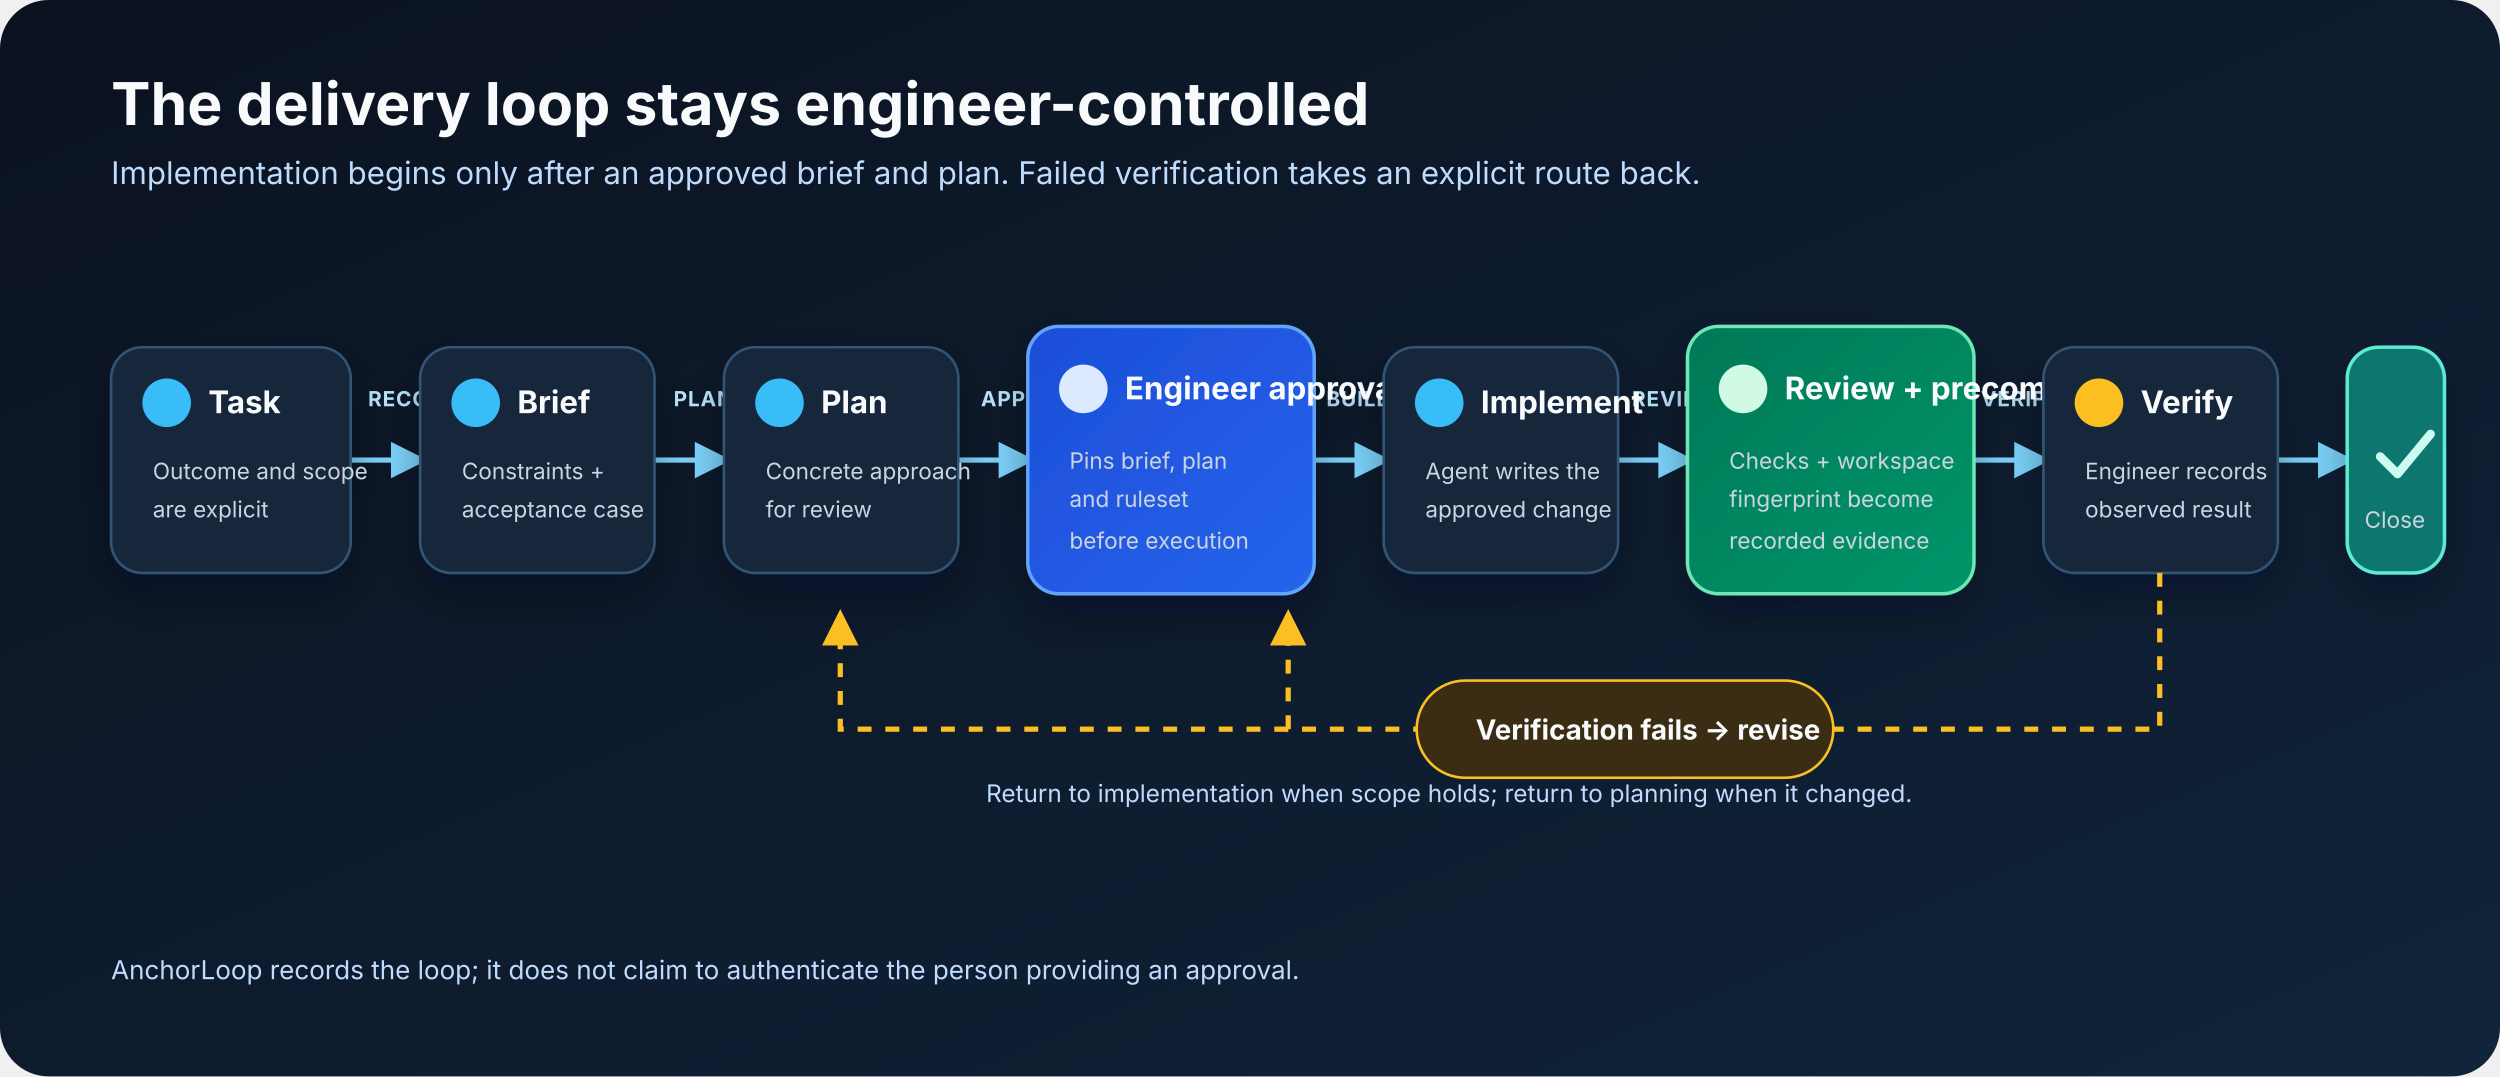
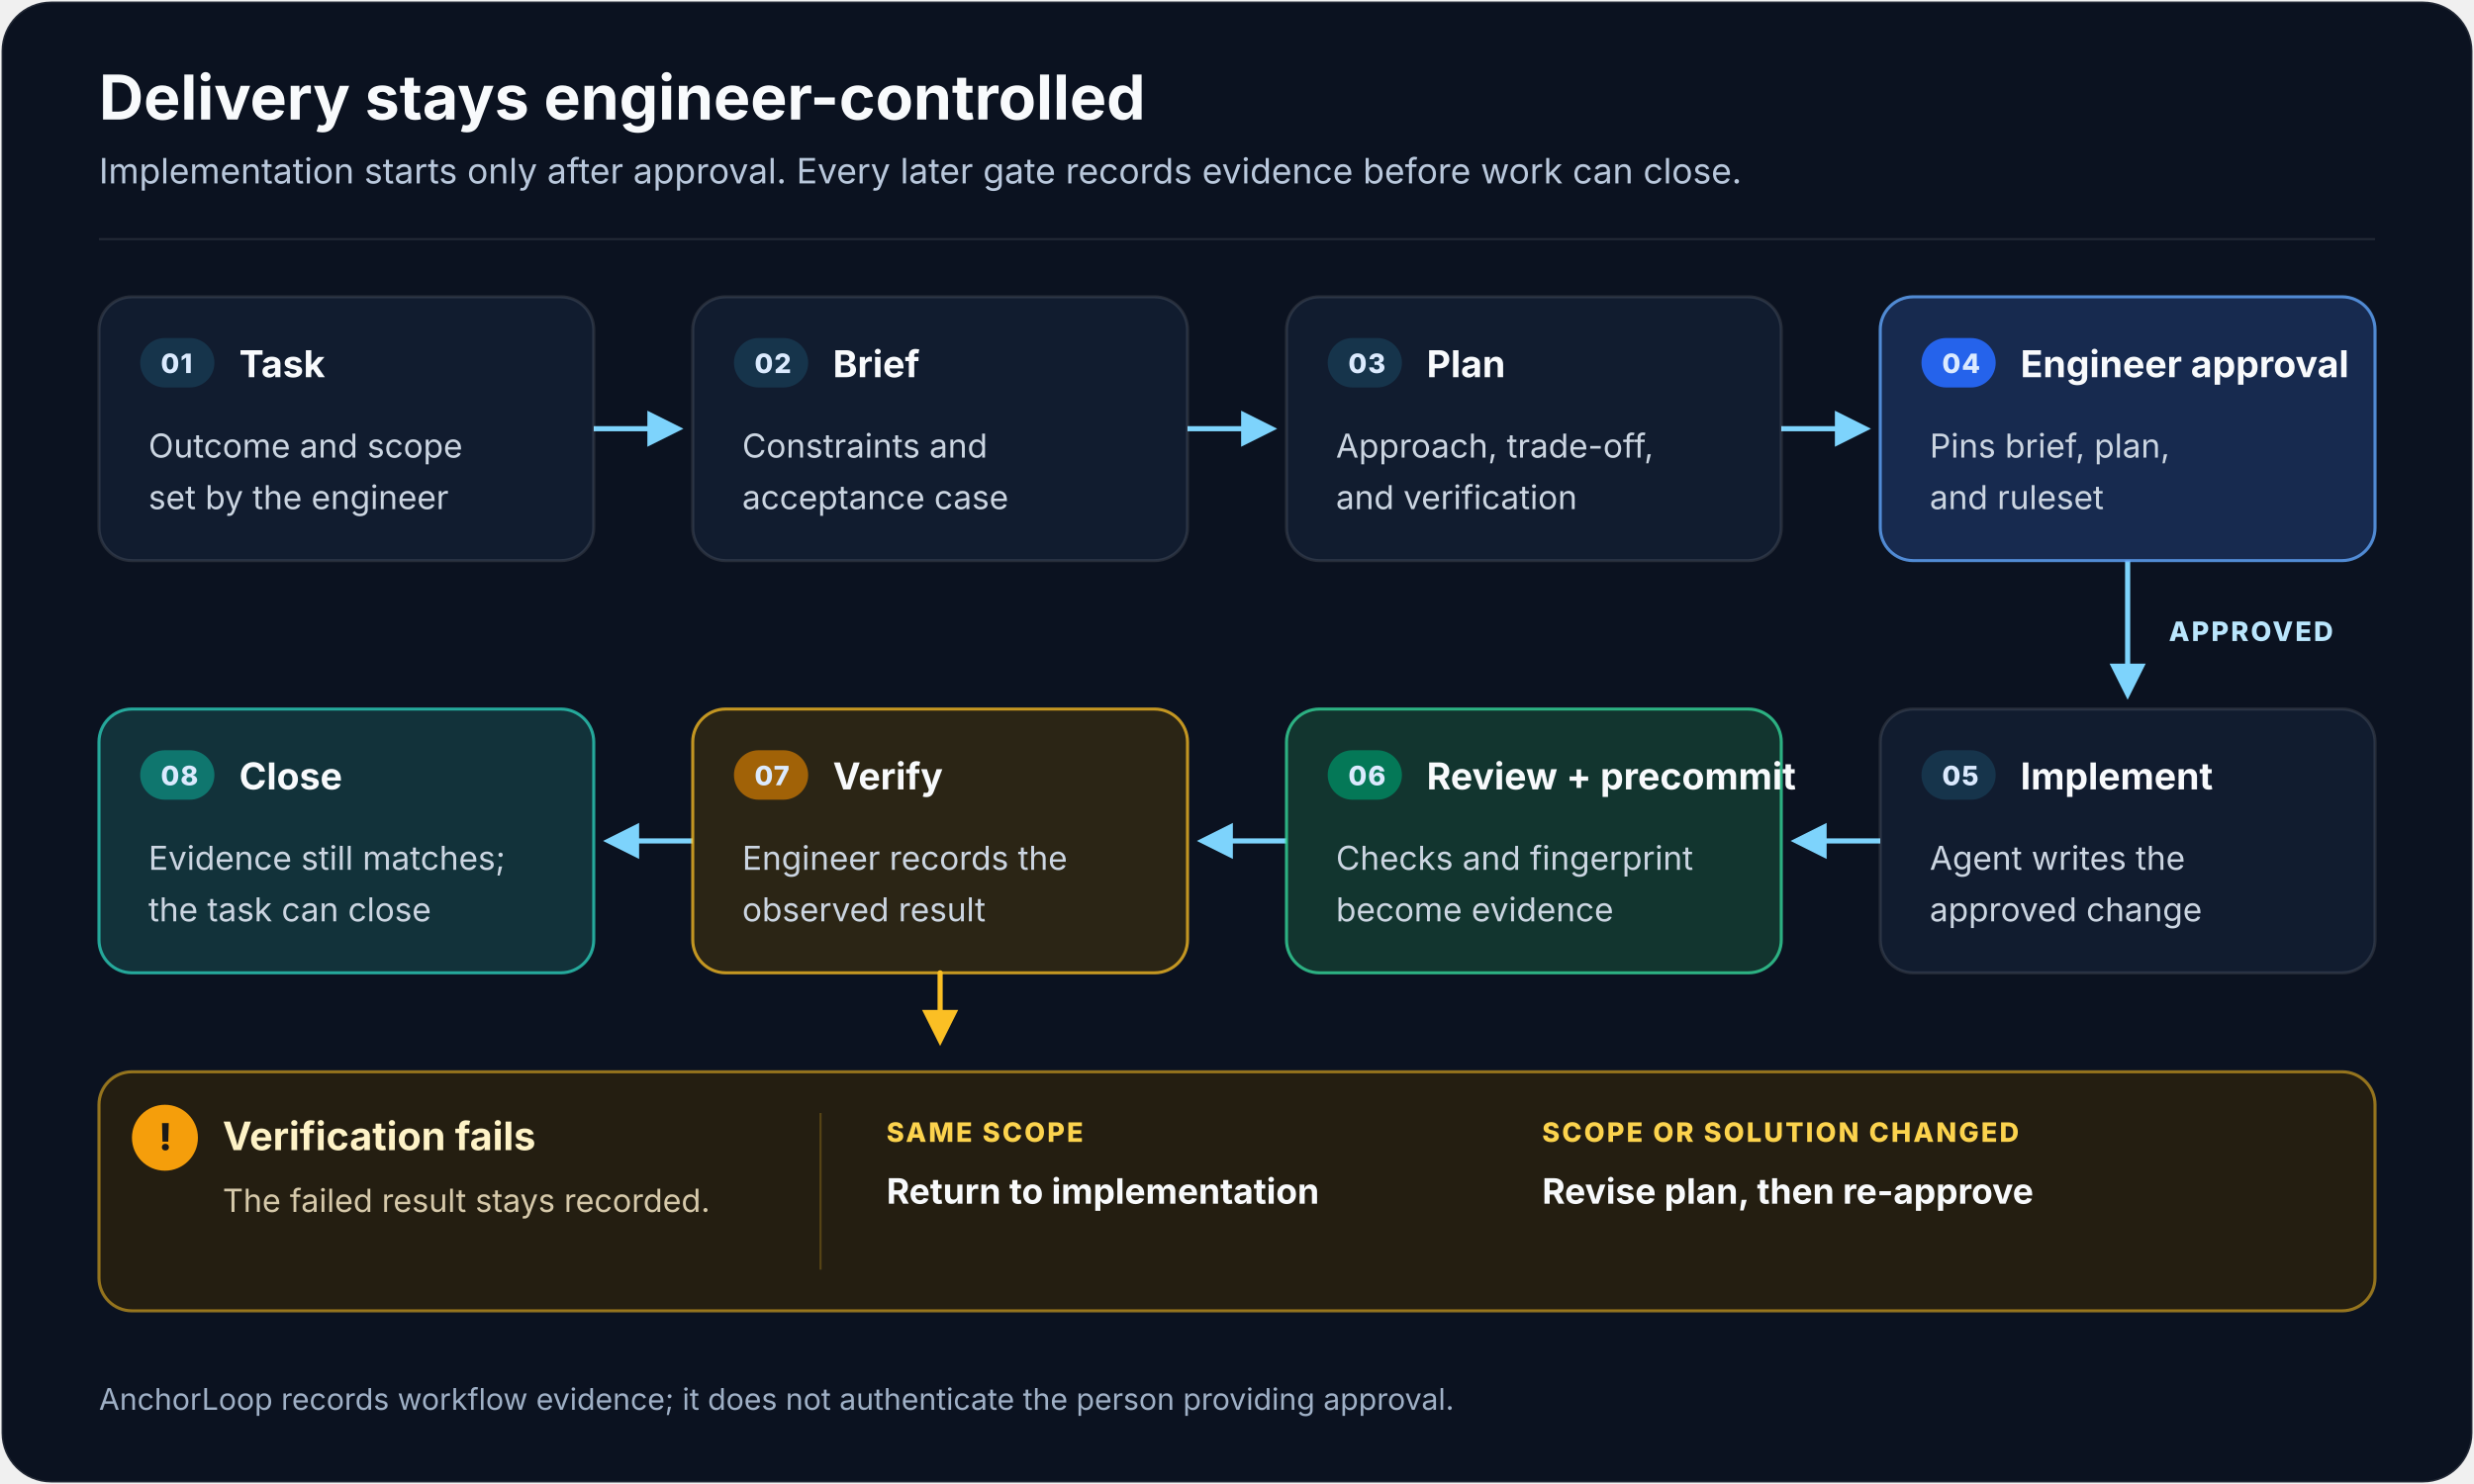
- <svg xmlns="http://www.w3.org/2000/svg" viewBox="0 0 1440 620" role="img" aria-labelledby="title description">
+ <svg xmlns="http://www.w3.org/2000/svg" viewBox="0 0 1200 720" role="img" aria-labelledby="title description">
  <defs>
-     <linearGradient id="background" x1="0" y1="0" x2="1" y2="1">
-       <stop offset="0" stop-color="#0b1220" />
-       <stop offset="1" stop-color="#10243a" />
-     </linearGradient>
-     <linearGradient id="approval" x1="0" y1="0" x2="1" y2="1">
-       <stop offset="0" stop-color="#1d4ed8" />
-       <stop offset="1" stop-color="#2563eb" />
-     </linearGradient>
-     <linearGradient id="evidence" x1="0" y1="0" x2="1" y2="1">
-       <stop offset="0" stop-color="#047857" />
-       <stop offset="1" stop-color="#059669" />
-     </linearGradient>
-     <filter id="shadow" x="-20%" y="-30%" width="140%" height="170%">
-       <feDropShadow dx="0" dy="12" stdDeviation="12" flood-color="#020617" flood-opacity=".35" />
-     </filter>
-     <marker id="arrow" viewBox="0 0 10 10" refX="8" refY="5" markerWidth="7" markerHeight="7" orient="auto-start-reverse">
-       <path d="M 0 0 L 10 5 L 0 10 z" fill="#7dd3fc" />
+     <marker id="flow-arrow" viewBox="0 0 10 10" refX="8" refY="5" markerWidth="7" markerHeight="7" orient="auto">
+       <path d="M0 0 10 5 0 10Z" fill="#7dd3fc" />
    </marker>
-     <marker id="revision-arrow" viewBox="0 0 10 10" refX="8" refY="5" markerWidth="7" markerHeight="7" orient="auto-start-reverse">
-       <path d="M 0 0 L 10 5 L 0 10 z" fill="#fbbf24" />
+     <marker id="revision-arrow" viewBox="0 0 10 10" refX="8" refY="5" markerWidth="7" markerHeight="7" orient="auto">
+       <path d="M0 0 10 5 0 10Z" fill="#fbbf24" />
    </marker>
    <style>
-       .label { font-family: Inter, Segoe UI, Arial, sans-serif; fill: #f8fafc; }
-       .title { font-family: Inter, Segoe UI, Arial, sans-serif; font-weight: 700; fill: #f8fafc; }
-       .muted { font-family: Inter, Segoe UI, Arial, sans-serif; fill: #bfdbfe; }
-       .node { fill: #15253b; stroke: #335475; stroke-width: 1.5; }
-       .node-title { font-family: Inter, Segoe UI, Arial, sans-serif; font-size: 18px; font-weight: 700; fill: #f8fafc; }
-       .node-detail { font-family: Inter, Segoe UI, Arial, sans-serif; font-size: 13px; fill: #cbd5e1; }
-       .arrow-label { font-family: Inter, Segoe UI, Arial, sans-serif; font-size: 12px; font-weight: 700; fill: #bae6fd; letter-spacing: .04em; }
+       .ui { font-family: Inter, "Segoe UI", Arial, sans-serif; }
+       .heading { font-family: Inter, "Segoe UI", Arial, sans-serif; font-size: 30px; font-weight: 700; fill: #f8fafc; }
+       .subtitle { font-family: Inter, "Segoe UI", Arial, sans-serif; font-size: 17px; fill: #b9c8dc; }
+       .card { fill: #111c2f; stroke: #ffffff; stroke-opacity: .11; stroke-width: 1.5; }
+       .card-title { font-family: Inter, "Segoe UI", Arial, sans-serif; font-size: 18px; font-weight: 700; fill: #f8fafc; }
+       .card-body { font-family: Inter, "Segoe UI", Arial, sans-serif; font-size: 16px; fill: #cbd5e1; }
+       .step { font-family: Inter, "Segoe UI", Arial, sans-serif; font-size: 13px; font-weight: 800; fill: #dbeafe; letter-spacing: .04em; }
+       .eyebrow { font-family: Inter, "Segoe UI", Arial, sans-serif; font-size: 13px; font-weight: 800; letter-spacing: .08em; }
+       .footer { font-family: Inter, "Segoe UI", Arial, sans-serif; font-size: 14.5px; fill: #9fb0c6; }
+       .flow { fill: none; stroke: #7dd3fc; stroke-width: 2.5; stroke-linecap: round; marker-end: url(#flow-arrow); }
    </style>
  </defs>
-   <rect width="1440" height="620" rx="28" fill="url(#background)" />
-   <text x="64" y="72" class="title" font-size="34">The delivery loop stays engineer-controlled</text>
-   <text x="64" y="106" class="muted" font-size="18">Implementation begins only after an approved brief and plan. Failed verification takes an explicit route back.</text>
-   <g fill="none" stroke="#7dd3fc" stroke-width="3" marker-end="url(#arrow)">
-     <path d="M202 265 H242" />
-     <path d="M377 265 H417" />
-     <path d="M552 265 H592" />
-     <path d="M757 265 H797" />
-     <path d="M932 265 H972" />
-     <path d="M1137 265 H1177" />
-     <path d="M1312 265 H1352" />
+   <rect x=".75" y=".75" width="1198.5" height="718.5" rx="24" fill="#0b1220" stroke="#ffffff" stroke-opacity=".1" stroke-width="1.5" />
+   <text x="48" y="58" class="heading">Delivery stays engineer-controlled</text>
+   <text x="48" y="89" class="subtitle">Implementation starts only after approval. Every later gate records evidence before work can close.</text>
+   <line x1="48" y1="116" x2="1152" y2="116" stroke="#ffffff" stroke-opacity=".1" />
+   <g aria-hidden="true">
+     <path class="flow" d="M288 208H328" />
+     <path class="flow" d="M576 208H616" />
+     <path class="flow" d="M864 208H904" />
+     <path class="flow" d="M1032 272V336" />
+     <path class="flow" d="M912 408H872" />
+     <path class="flow" d="M624 408H584" />
+     <path class="flow" d="M336 408H296" />
+     <text x="1052" y="311" class="eyebrow" fill="#bae6fd">APPROVED</text>
  </g>
-   <g class="arrow-label">
-     <text x="212" y="234">RECORD</text>
-     <text x="388" y="234">PLAN</text>
-     <text x="565" y="234">APPROVE</text>
-     <text x="764" y="234">BUILD</text>
-     <text x="940" y="234">REVIEW</text>
-     <text x="1141" y="234">VERIFY</text>
+   <g>
+     <rect x="48" y="144" width="240" height="128" rx="16" class="card" />
+     <rect x="68" y="164" width="36" height="24" rx="12" fill="#16344b" />
+     <text x="78" y="181" class="step">01</text>
+     <text x="116" y="183" class="card-title">Task</text>
+     <text x="72" y="222" class="card-body">Outcome and scope</text>
+     <text x="72" y="247" class="card-body">set by the engineer</text>
+     <rect x="336" y="144" width="240" height="128" rx="16" class="card" />
+     <rect x="356" y="164" width="36" height="24" rx="12" fill="#16344b" />
+     <text x="366" y="181" class="step">02</text>
+     <text x="404" y="183" class="card-title">Brief</text>
+     <text x="360" y="222" class="card-body">Constraints and</text>
+     <text x="360" y="247" class="card-body">acceptance case</text>
+     <rect x="624" y="144" width="240" height="128" rx="16" class="card" />
+     <rect x="644" y="164" width="36" height="24" rx="12" fill="#16344b" />
+     <text x="654" y="181" class="step">03</text>
+     <text x="692" y="183" class="card-title">Plan</text>
+     <text x="648" y="222" class="card-body">Approach, trade-off,</text>
+     <text x="648" y="247" class="card-body">and verification</text>
+     <rect x="912" y="144" width="240" height="128" rx="16" fill="#172a4f" stroke="#60a5fa" stroke-opacity=".8" stroke-width="1.5" />
+     <rect x="932" y="164" width="36" height="24" rx="12" fill="#2563eb" />
+     <text x="942" y="181" class="step">04</text>
+     <text x="980" y="183" class="card-title">Engineer approval</text>
+     <text x="936" y="222" class="card-body">Pins brief, plan,</text>
+     <text x="936" y="247" class="card-body">and ruleset</text>
+     <rect x="912" y="344" width="240" height="128" rx="16" class="card" />
+     <rect x="932" y="364" width="36" height="24" rx="12" fill="#16344b" />
+     <text x="942" y="381" class="step">05</text>
+     <text x="980" y="383" class="card-title">Implement</text>
+     <text x="936" y="422" class="card-body">Agent writes the</text>
+     <text x="936" y="447" class="card-body">approved change</text>
+     <rect x="624" y="344" width="240" height="128" rx="16" fill="#12352f" stroke="#34d399" stroke-opacity=".8" stroke-width="1.5" />
+     <rect x="644" y="364" width="36" height="24" rx="12" fill="#047857" />
+     <text x="654" y="381" class="step">06</text>
+     <text x="692" y="383" class="card-title">Review + precommit</text>
+     <text x="648" y="422" class="card-body">Checks and fingerprint</text>
+     <text x="648" y="447" class="card-body">become evidence</text>
+     <rect x="336" y="344" width="240" height="128" rx="16" fill="#2b2515" stroke="#fbbf24" stroke-opacity=".75" stroke-width="1.5" />
+     <rect x="356" y="364" width="36" height="24" rx="12" fill="#a16207" />
+     <text x="366" y="381" class="step">07</text>
+     <text x="404" y="383" class="card-title">Verify</text>
+     <text x="360" y="422" class="card-body">Engineer records the</text>
+     <text x="360" y="447" class="card-body">observed result</text>
+     <rect x="48" y="344" width="240" height="128" rx="16" fill="#12323a" stroke="#2dd4bf" stroke-opacity=".75" stroke-width="1.5" />
+     <rect x="68" y="364" width="36" height="24" rx="12" fill="#0f766e" />
+     <text x="78" y="381" class="step">08</text>
+     <text x="116" y="383" class="card-title">Close</text>
+     <text x="72" y="422" class="card-body">Evidence still matches;</text>
+     <text x="72" y="447" class="card-body">the task can close</text>
  </g>
-   <g filter="url(#shadow)">
-     <rect x="64" y="200" width="138" height="130" rx="18" class="node" />
-     <circle cx="96" cy="232" r="14" fill="#38bdf8" />
-     <text x="120" y="238" class="node-title">Task</text>
-     <text x="88" y="276" class="node-detail">Outcome and scope</text>
-     <text x="88" y="298" class="node-detail">are explicit</text>
-     <rect x="242" y="200" width="135" height="130" rx="18" class="node" />
-     <circle cx="274" cy="232" r="14" fill="#38bdf8" />
-     <text x="298" y="238" class="node-title">Brief</text>
-     <text x="266" y="276" class="node-detail">Constraints +</text>
-     <text x="266" y="298" class="node-detail">acceptance case</text>
-     <rect x="417" y="200" width="135" height="130" rx="18" class="node" />
-     <circle cx="449" cy="232" r="14" fill="#38bdf8" />
-     <text x="473" y="238" class="node-title">Plan</text>
-     <text x="441" y="276" class="node-detail">Concrete approach</text>
-     <text x="441" y="298" class="node-detail">for review</text>
-     <rect x="592" y="188" width="165" height="154" rx="18" fill="url(#approval)" stroke="#60a5fa" stroke-width="2" />
-     <circle cx="624" cy="224" r="14" fill="#dbeafe" />
-     <text x="648" y="230" class="node-title">Engineer approval</text>
-     <text x="616" y="270" class="node-detail">Pins brief, plan</text>
-     <text x="616" y="292" class="node-detail">and ruleset</text>
-     <text x="616" y="316" class="node-detail">before execution</text>
-     <rect x="797" y="200" width="135" height="130" rx="18" class="node" />
-     <circle cx="829" cy="232" r="14" fill="#38bdf8" />
-     <text x="853" y="238" class="node-title">Implement</text>
-     <text x="821" y="276" class="node-detail">Agent writes the</text>
-     <text x="821" y="298" class="node-detail">approved change</text>
-     <rect x="972" y="188" width="165" height="154" rx="18" fill="url(#evidence)" stroke="#6ee7b7" stroke-width="2" />
-     <circle cx="1004" cy="224" r="14" fill="#d1fae5" />
-     <text x="1028" y="230" class="node-title">Review + precommit</text>
-     <text x="996" y="270" class="node-detail">Checks + workspace</text>
-     <text x="996" y="292" class="node-detail">fingerprint become</text>
-     <text x="996" y="316" class="node-detail">recorded evidence</text>
-     <rect x="1177" y="200" width="135" height="130" rx="18" class="node" />
-     <circle cx="1209" cy="232" r="14" fill="#fbbf24" />
-     <text x="1233" y="238" class="node-title">Verify</text>
-     <text x="1201" y="276" class="node-detail">Engineer records</text>
-     <text x="1201" y="298" class="node-detail">observed result</text>
-     <rect x="1352" y="200" width="56" height="130" rx="18" fill="#0f766e" stroke="#5eead4" stroke-width="2" />
-     <path d="M1371 263 l10 10 19 -23" fill="none" stroke="#ccfbf1" stroke-width="5" stroke-linecap="round" stroke-linejoin="round" />
-     <text x="1362" y="304" class="node-detail" font-size="11">Close</text>
-   </g>
-   <g fill="none" stroke="#fbbf24" stroke-width="3" stroke-dasharray="8 8" marker-end="url(#revision-arrow)">
-     <path d="M1244 330 V420 H742 V355" />
-     <path d="M742 420 H484 V355" />
-   </g>
-   <rect x="816" y="392" width="240" height="56" rx="28" fill="#3a2d13" stroke="#fbbf24" stroke-width="1.5" />
-   <text x="850" y="426" class="label" font-size="16" font-weight="700">Verification fails → revise</text>
-   <text x="568" y="462" class="muted" font-size="14">Return to implementation when scope holds; return to planning when it changed.</text>
-   <text x="64" y="564" class="muted" font-size="15">AnchorLoop records the loop; it does not claim to authenticate the person providing an approval.</text>
+   <path d="M456 472V504" fill="none" stroke="#fbbf24" stroke-width="2.5" stroke-linecap="round" marker-end="url(#revision-arrow)" />
+   <rect x="48" y="520" width="1104" height="116" rx="16" fill="#241e11" stroke="#fbbf24" stroke-opacity=".55" stroke-width="1.5" />
+   <circle cx="80" cy="552" r="16" fill="#f59e0b" />
+   <text x="77" y="558" class="ui" font-size="18" font-weight="800" fill="#1c1917">!</text>
+   <text x="108" y="558" class="ui" font-size="19" font-weight="700" fill="#fef3c7">Verification fails</text>
+   <text x="108" y="588" class="ui" font-size="15.5" fill="#d6c9aa">The failed result stays recorded.</text>
+   <line x1="398" y1="540" x2="398" y2="616" stroke="#fbbf24" stroke-opacity=".24" />
+   <text x="430" y="554" class="eyebrow" fill="#fcd34d">SAME SCOPE</text>
+   <text x="430" y="584" class="ui" font-size="17" font-weight="700" fill="#f8fafc">Return to implementation</text>
+   <text x="748" y="554" class="eyebrow" fill="#fcd34d">SCOPE OR SOLUTION CHANGED</text>
+   <text x="748" y="584" class="ui" font-size="17" font-weight="700" fill="#f8fafc">Revise plan, then re-approve</text>
+   <text x="48" y="684" class="footer">AnchorLoop records workflow evidence; it does not authenticate the person providing approval.</text>
</svg>
